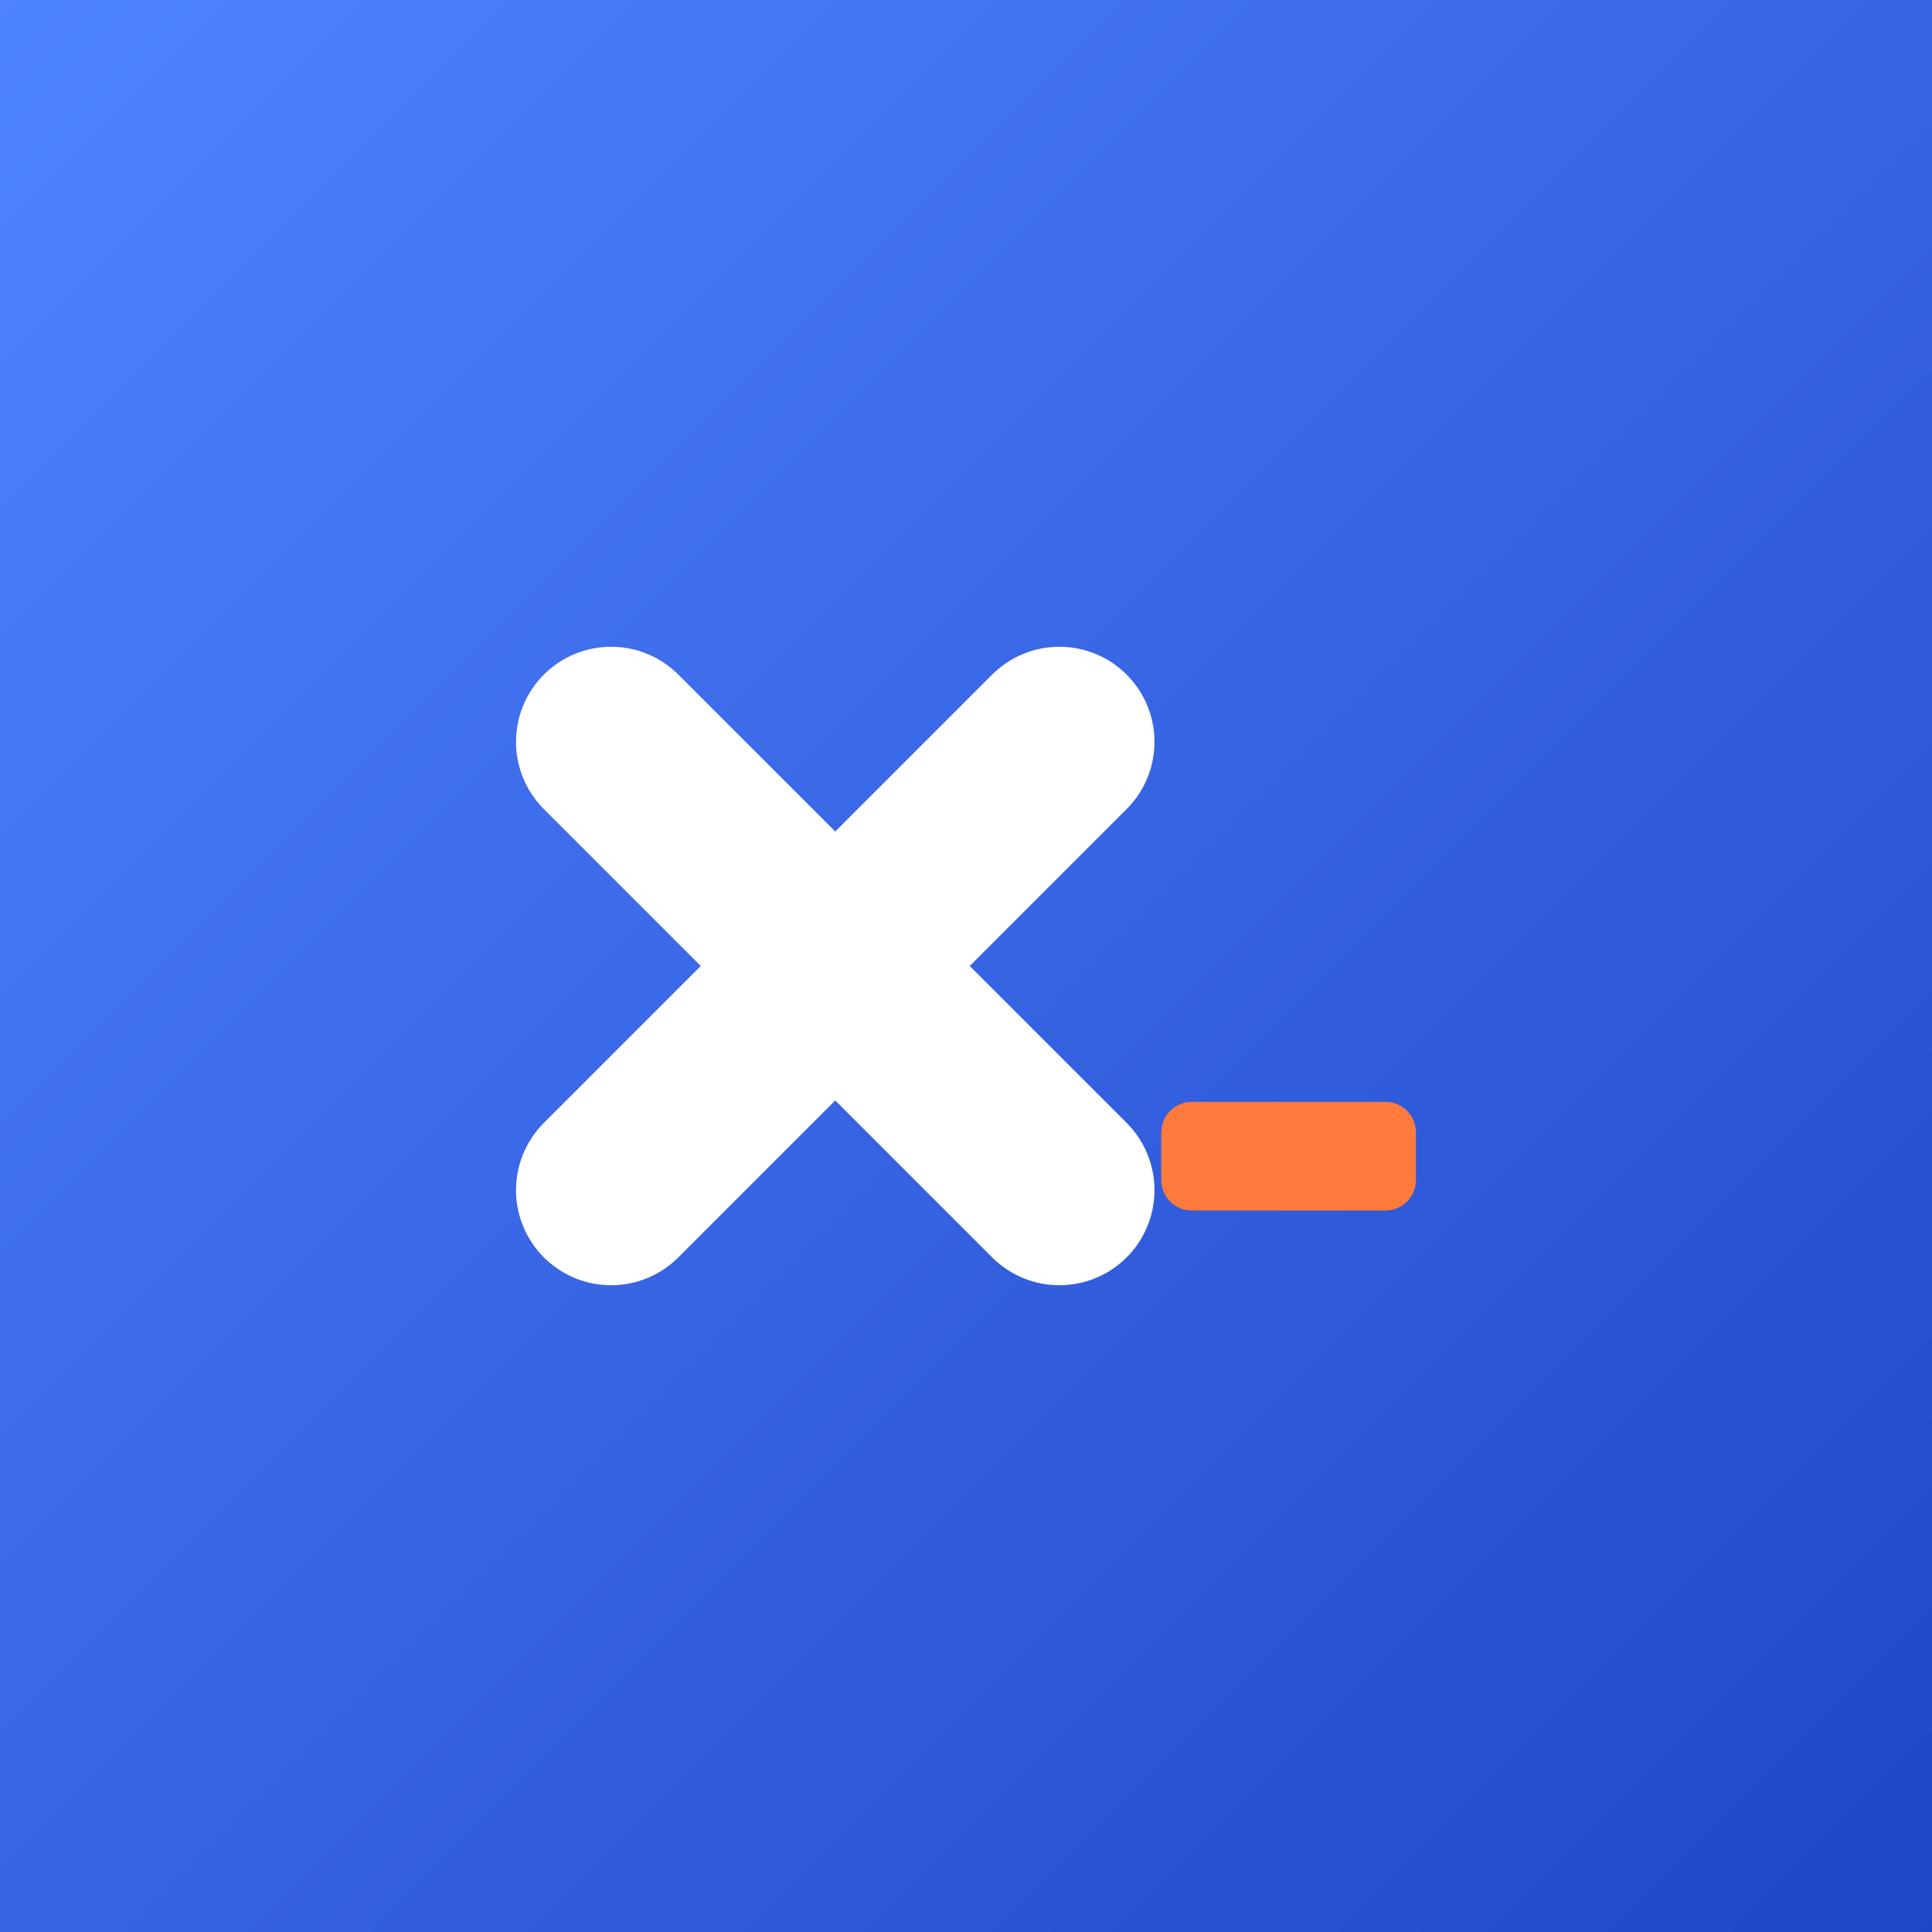
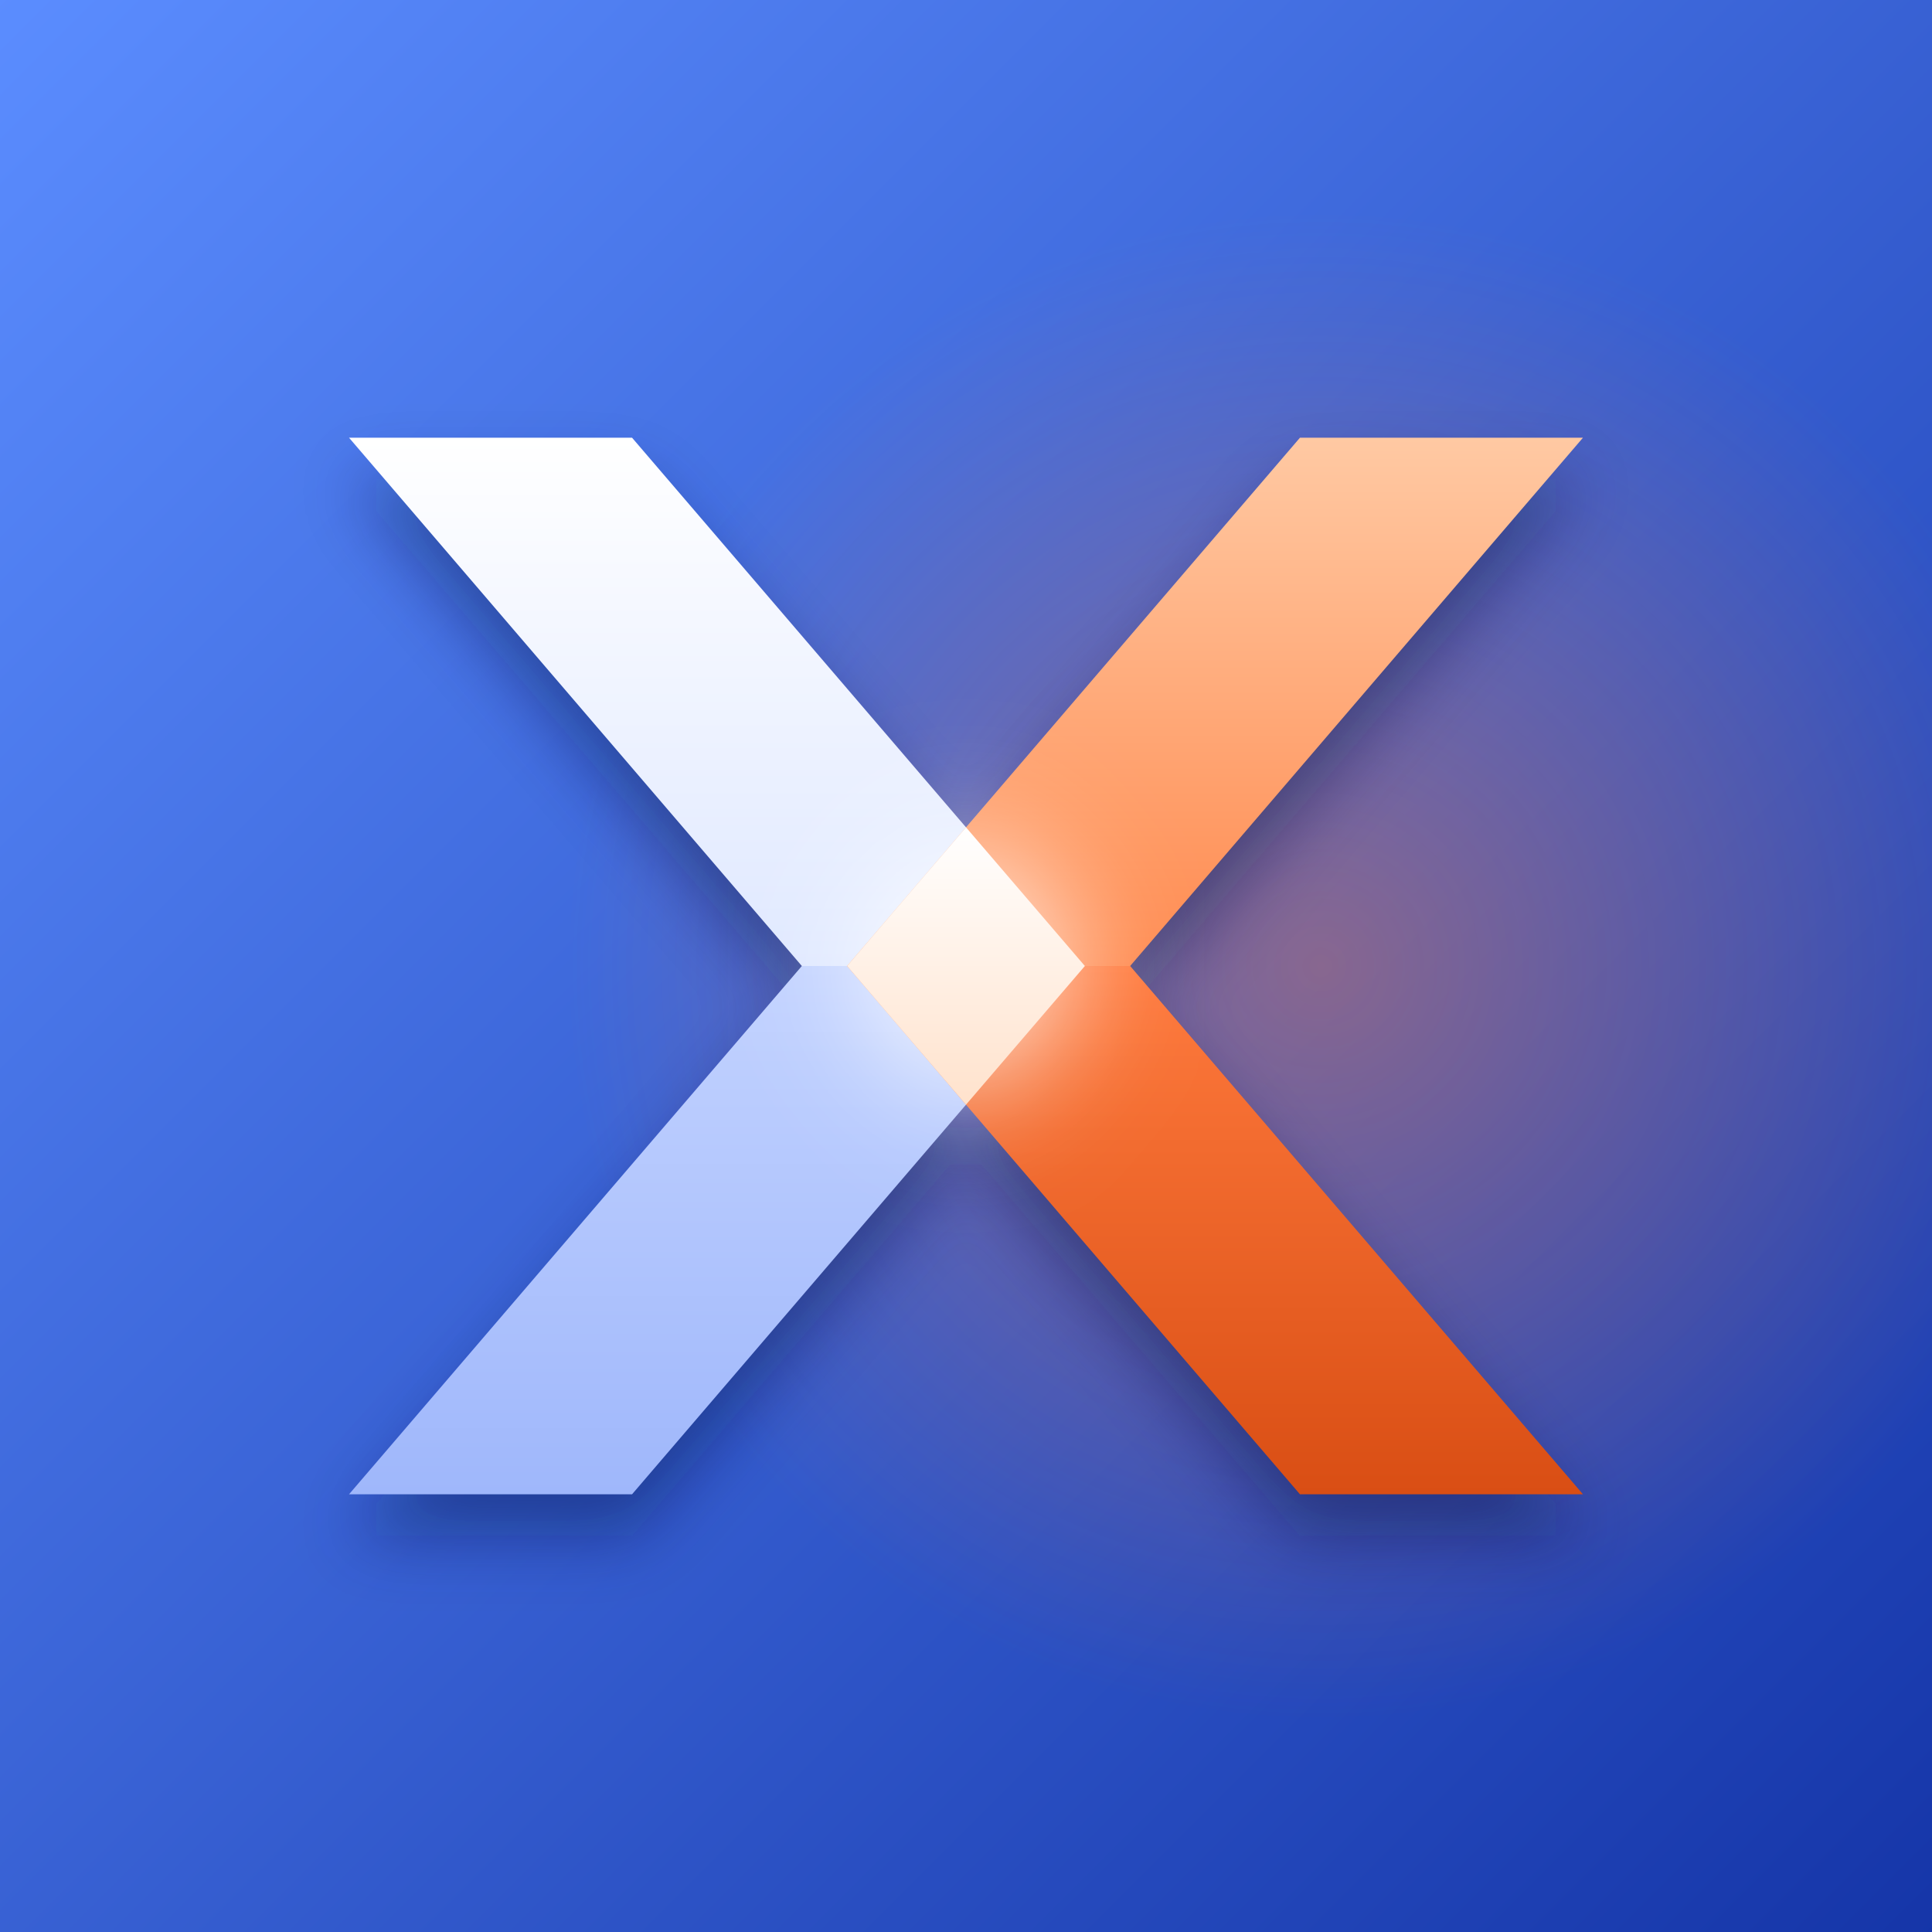
- <svg xmlns="http://www.w3.org/2000/svg" viewBox="0 0 1024 1024">
+ <svg xmlns="http://www.w3.org/2000/svg" width="1024" height="1024" viewBox="0 0 1024 1024">
  <defs>
-     <linearGradient id="g" x1="0" y1="0" x2="1" y2="1">
-       <stop offset="0" stop-color="#4f84ff" />
-       <stop offset="1" stop-color="#1f45c7" />
+     <linearGradient id="base" x1="0" y1="0" x2="0" y2="1">
+       <stop offset="0" stop-color="#171d33" />
+       <stop offset="1" stop-color="#06080e" />
    </linearGradient>
+     <radialGradient id="glowYou" cx="330" cy="512" r="430" gradientUnits="userSpaceOnUse">
+       <stop offset="0" stop-color="#2f62e6" stop-opacity=".6" />
+       <stop offset="1" stop-color="#2f62e6" stop-opacity="0" />
+     </radialGradient>
+     <radialGradient id="glowAgent" cx="700" cy="512" r="400" gradientUnits="userSpaceOnUse">
+       <stop offset="0" stop-color="#ff7a3d" stop-opacity=".42" />
+       <stop offset="1" stop-color="#ff7a3d" stop-opacity="0" />
+     </radialGradient>
+     <linearGradient id="rim" x1="0" y1="0" x2="0" y2="1">
+       <stop offset="0" stop-color="#fff" stop-opacity=".34" />
+       <stop offset=".35" stop-color="#fff" stop-opacity=".04" />
+       <stop offset="1" stop-color="#fff" stop-opacity=".08" />
+     </linearGradient>
+     <linearGradient id="blue" x1="0" y1="0" x2="1" y2="1">
+       <stop offset="0" stop-color="#5b8dff" />
+       <stop offset="1" stop-color="#1535a8" />
+     </linearGradient>
+     <linearGradient id="whiteUpper" x1="0" y1="232" x2="0" y2="512" gradientUnits="userSpaceOnUse">
+       <stop offset="0" stop-color="#fff" />
+       <stop offset="1" stop-color="#dfe8ff" />
+     </linearGradient>
+     <linearGradient id="whiteLower" x1="0" y1="512" x2="0" y2="792" gradientUnits="userSpaceOnUse">
+       <stop offset="0" stop-color="#c3d3ff" />
+       <stop offset="1" stop-color="#9fb7fb" />
+     </linearGradient>
+     <clipPath id="clip">
+       <rect width="1024" height="1024" rx="230" />
+     </clipPath>
+     <linearGradient id="youUpper" x1="0" y1="232" x2="0" y2="512" gradientUnits="userSpaceOnUse">
+       <stop offset="0" stop-color="#b9cfff" />
+       <stop offset="1" stop-color="#4f84ff" />
+     </linearGradient>
+     <linearGradient id="youLower" x1="0" y1="512" x2="0" y2="792" gradientUnits="userSpaceOnUse">
+       <stop offset="0" stop-color="#2f62e6" />
+       <stop offset="1" stop-color="#1a3db3" />
+     </linearGradient>
+     <linearGradient id="agentUpper" x1="0" y1="232" x2="0" y2="512" gradientUnits="userSpaceOnUse">
+       <stop offset="0" stop-color="#ffc9a3" />
+       <stop offset="1" stop-color="#ff8a4f" />
+     </linearGradient>
+     <linearGradient id="agentLower" x1="0" y1="512" x2="0" y2="792" gradientUnits="userSpaceOnUse">
+       <stop offset="0" stop-color="#ff7a3d" />
+       <stop offset="1" stop-color="#d94e14" />
+     </linearGradient>
+     <linearGradient id="shape" x1="0" y1="322" x2="0" y2="702" gradientUnits="userSpaceOnUse">
+       <stop offset="0" stop-color="#ffc9a3" />
+       <stop offset=".5" stop-color="#ff7a3d" />
+       <stop offset="1" stop-color="#d94e14" />
+     </linearGradient>
+     <linearGradient id="core" x1="0" y1="438" x2="0" y2="586" gradientUnits="userSpaceOnUse">
+       <stop offset="0" stop-color="#fff" />
+       <stop offset="1" stop-color="#ffe2cc" />
+     </linearGradient>
+     <filter id="soft" x="-50%" y="-50%" width="200%" height="200%">
+       <feGaussianBlur stdDeviation="34" />
+     </filter>
+     <filter id="shadow" x="-50%" y="-50%" width="200%" height="200%">
+       <feGaussianBlur stdDeviation="18" />
+     </filter>
  </defs>
-   <rect width="1024" height="1024" fill="url(#g)" />
-   <g transform="translate(512 512) scale(0.9) translate(-525 -500)">
-     <path d="M316 368L580 632M580 368L316 632" stroke="#fff" stroke-width="112" stroke-linecap="round" fill="none" />
-     <rect x="640" y="580" width="150" height="64" rx="18" fill="#ff7a3d" />
+   <rect width="1024" height="1024" fill="url(#blue)" />
+   <rect width="1024" height="1024" fill="url(#glowAgent)" />
+   <g opacity="0.4" filter="url(#shadow)" transform="translate(0 22)" fill="#061040">
+     <path d="M185 232H335L575 512L335 792H185L425 512Z M839 232H689L449 512L689 792H839L599 512Z" />
  </g>
+   <path d="M185 232H335L575 512H425Z" fill="url(#whiteUpper)" />
+   <path d="M425 512H575L335 792H185Z" fill="url(#whiteLower)" />
+   <path d="M839 232H689L449 512H599Z" fill="url(#agentUpper)" />
+   <path d="M599 512H449L689 792H839Z" fill="url(#agentLower)" />
+   <path d="M512 438.5L575 512L512 585.5L449 512Z" fill="#fff" filter="url(#soft)" opacity=".95" />
+   <path d="M512 438.5L575 512L512 585.5L449 512Z" fill="url(#core)" />
</svg>
